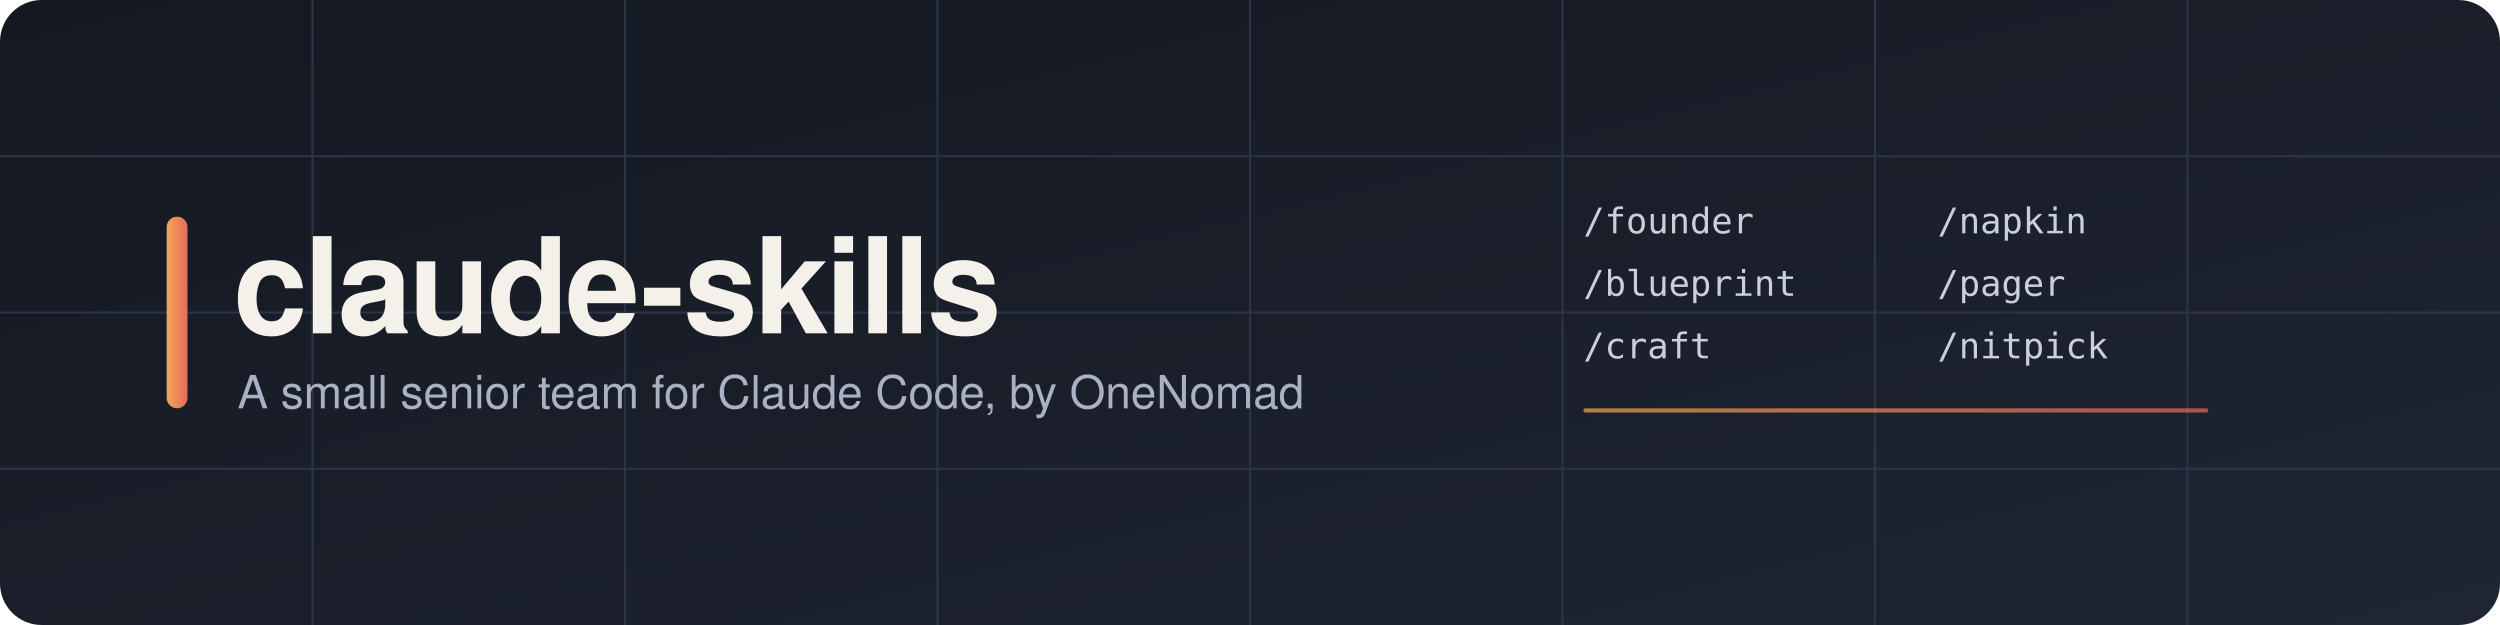
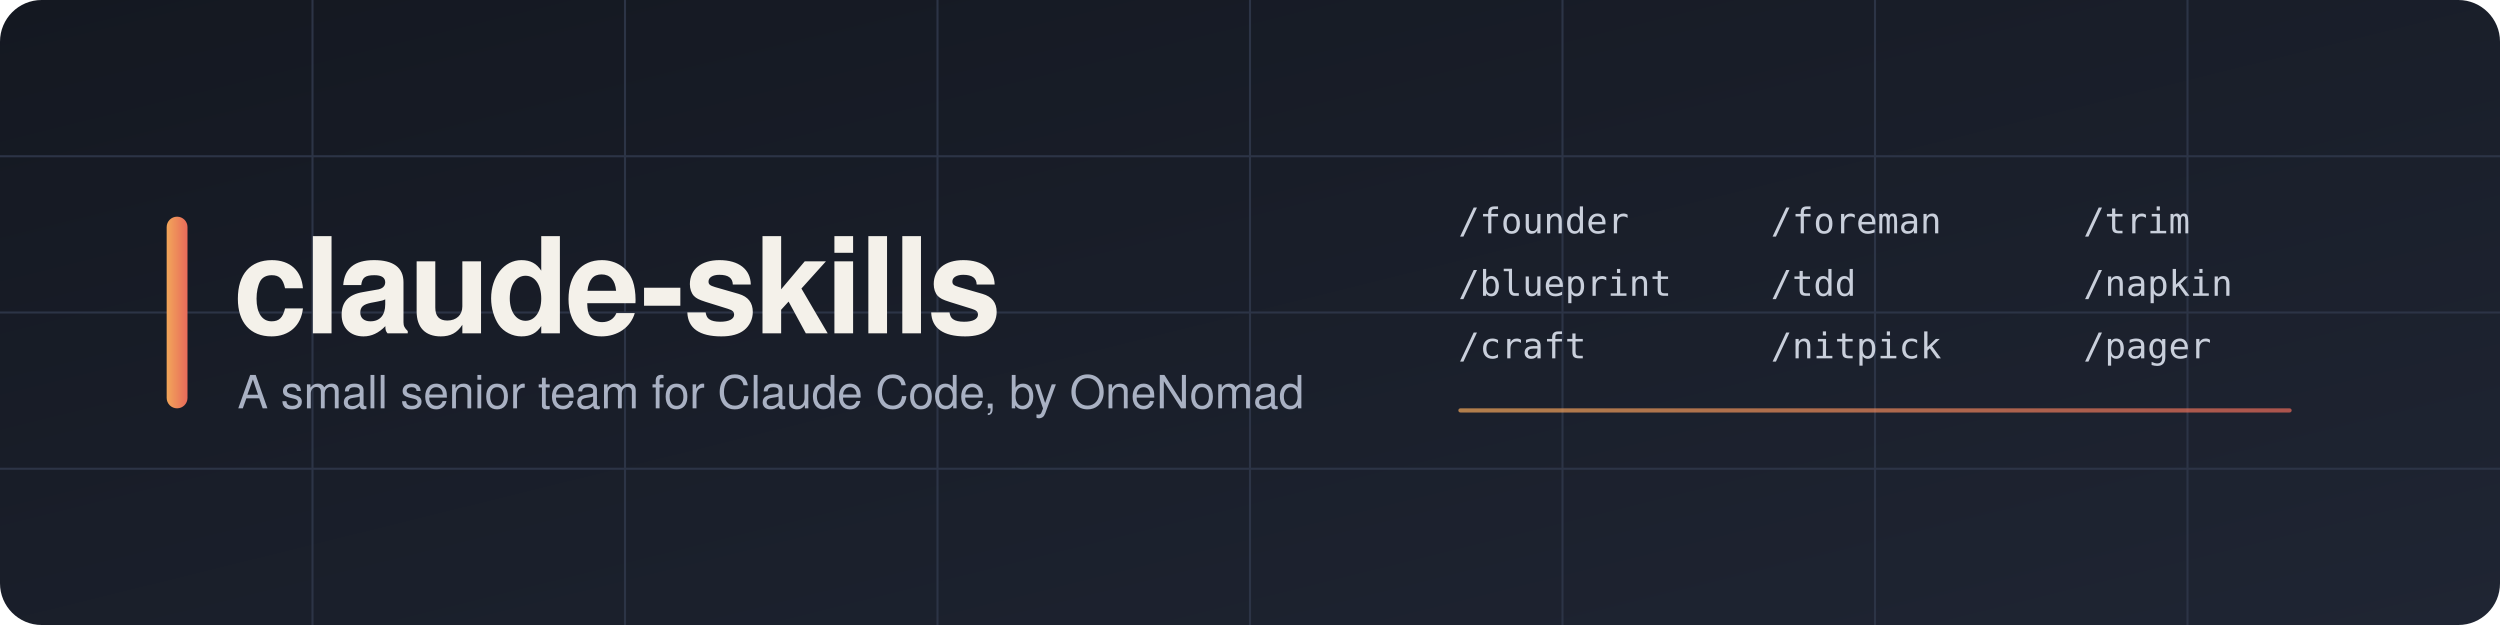
<svg xmlns="http://www.w3.org/2000/svg" width="1200" height="300" viewBox="0 0 1200 300">
  <defs>
    <linearGradient id="bg" x1="0" y1="0" x2="1" y2="1">
      <stop offset="0" stop-color="#141821" />
      <stop offset="1" stop-color="#1f2533" />
    </linearGradient>
    <linearGradient id="accent" x1="0" y1="0" x2="1" y2="0">
      <stop offset="0" stop-color="#f2a65a" />
      <stop offset="1" stop-color="#e86a5a" />
    </linearGradient>
  </defs>
  <rect width="1200" height="300" rx="20" fill="url(#bg)" />
  <g fill="none" stroke="#2c3446" stroke-width="1">
    <path d="M0 75H1200M0 150H1200M0 225H1200" />
    <path d="M150 0V300M300 0V300M450 0V300M600 0V300M750 0V300M900 0V300M1050 0V300" />
  </g>
  <rect x="80" y="104" width="10" height="92" rx="5" fill="url(#accent)" />
  <text x="112" y="160" font-family="ui-sans-serif, -apple-system, 'Segoe UI', Helvetica, Arial, sans-serif" font-size="64" font-weight="700" fill="#f4f1ea" letter-spacing="-1.5">claude-skills</text>
  <text x="114" y="196" font-family="ui-sans-serif, -apple-system, 'Segoe UI', Helvetica, Arial, sans-serif" font-size="22" fill="#a9b1c3">A small senior team for Claude Code, by OneNomad</text>
  <g font-family="ui-monospace, 'SF Mono', Menlo, Consolas, monospace" font-size="17" fill="#c9cfdb">
-     <text x="760" y="112">/founder</text>
-     <text x="760" y="142">/blueprint</text>
-     <text x="760" y="172">/craft</text>
-     <text x="930" y="112">/napkin</text>
-     <text x="930" y="142">/pager</text>
-     <text x="930" y="172">/nitpick</text>
+     <text x="700" y="112">/founder</text>
+     <text x="700" y="142">/blueprint</text>
+     <text x="700" y="172">/craft</text>
+     <text x="850" y="112">/foreman</text>
+     <text x="850" y="142">/tdd</text>
+     <text x="850" y="172">/nitpick</text>
+     <text x="1000" y="112">/trim</text>
+     <text x="1000" y="142">/napkin</text>
+     <text x="1000" y="172">/pager</text>
  </g>
-   <rect x="760" y="196" width="300" height="2" rx="1" fill="url(#accent)" opacity="0.7" />
+   <rect x="700" y="196" width="400" height="2" rx="1" fill="url(#accent)" opacity="0.7" />
</svg>
